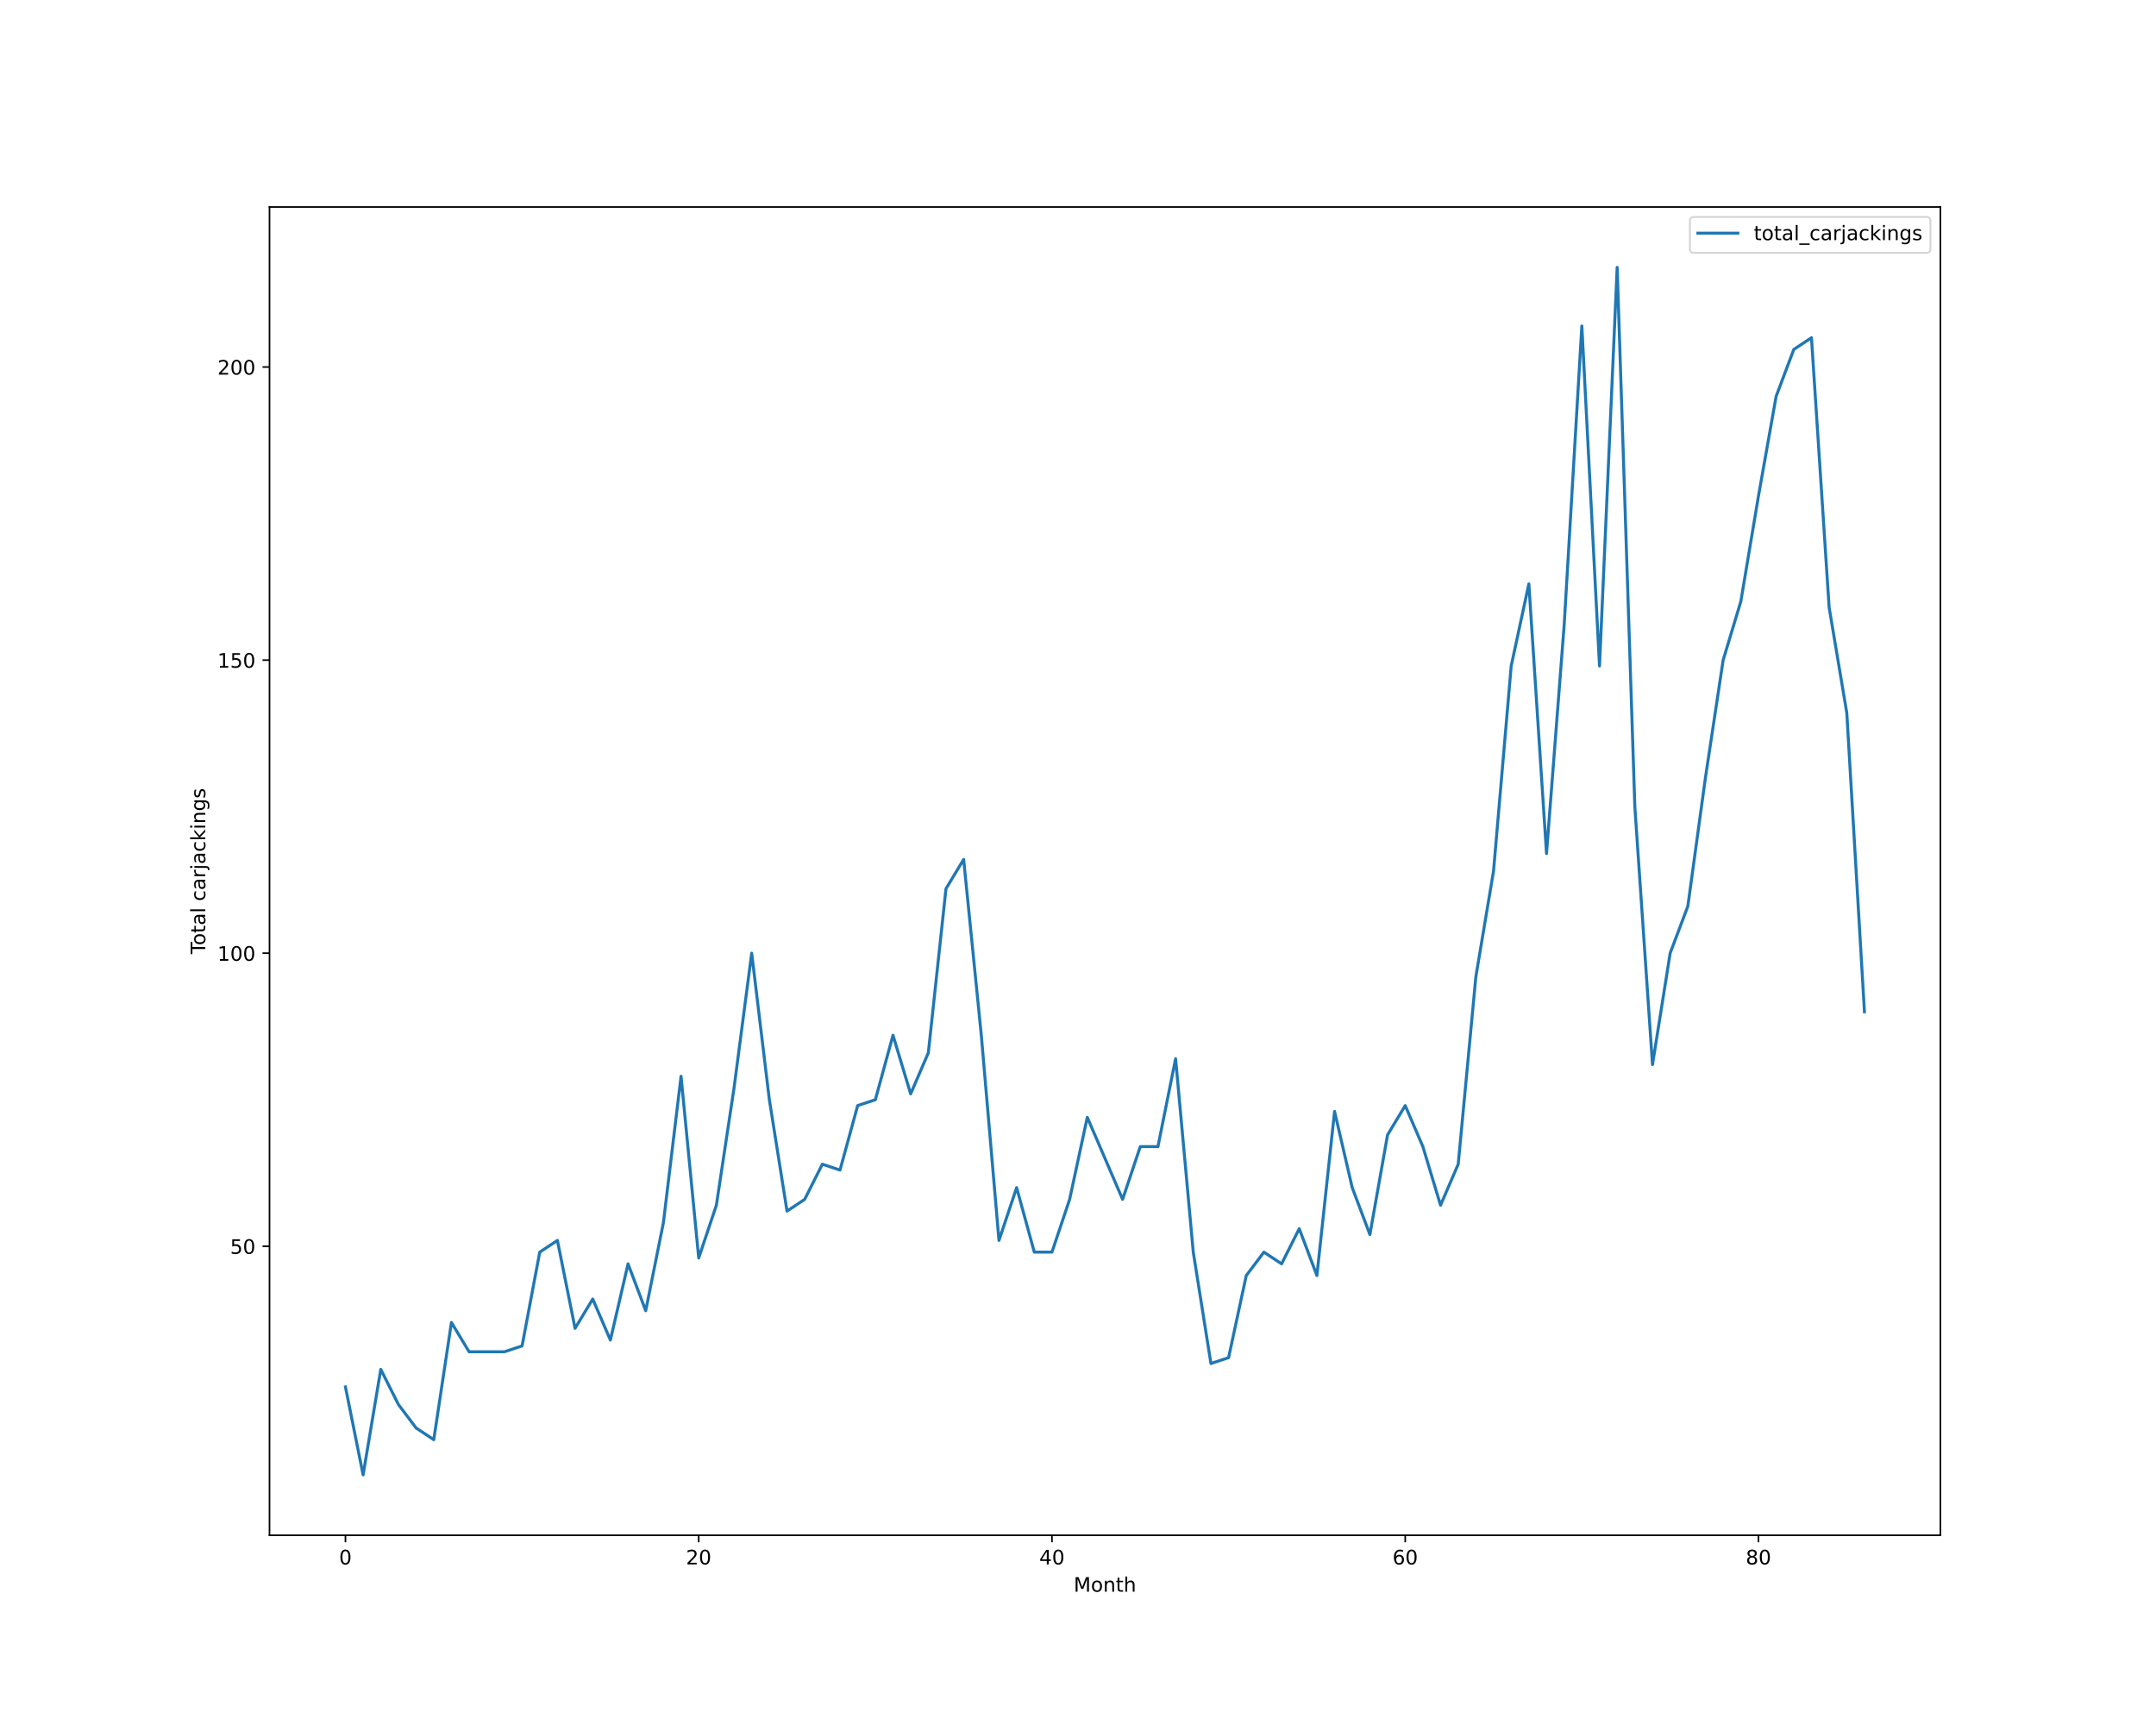
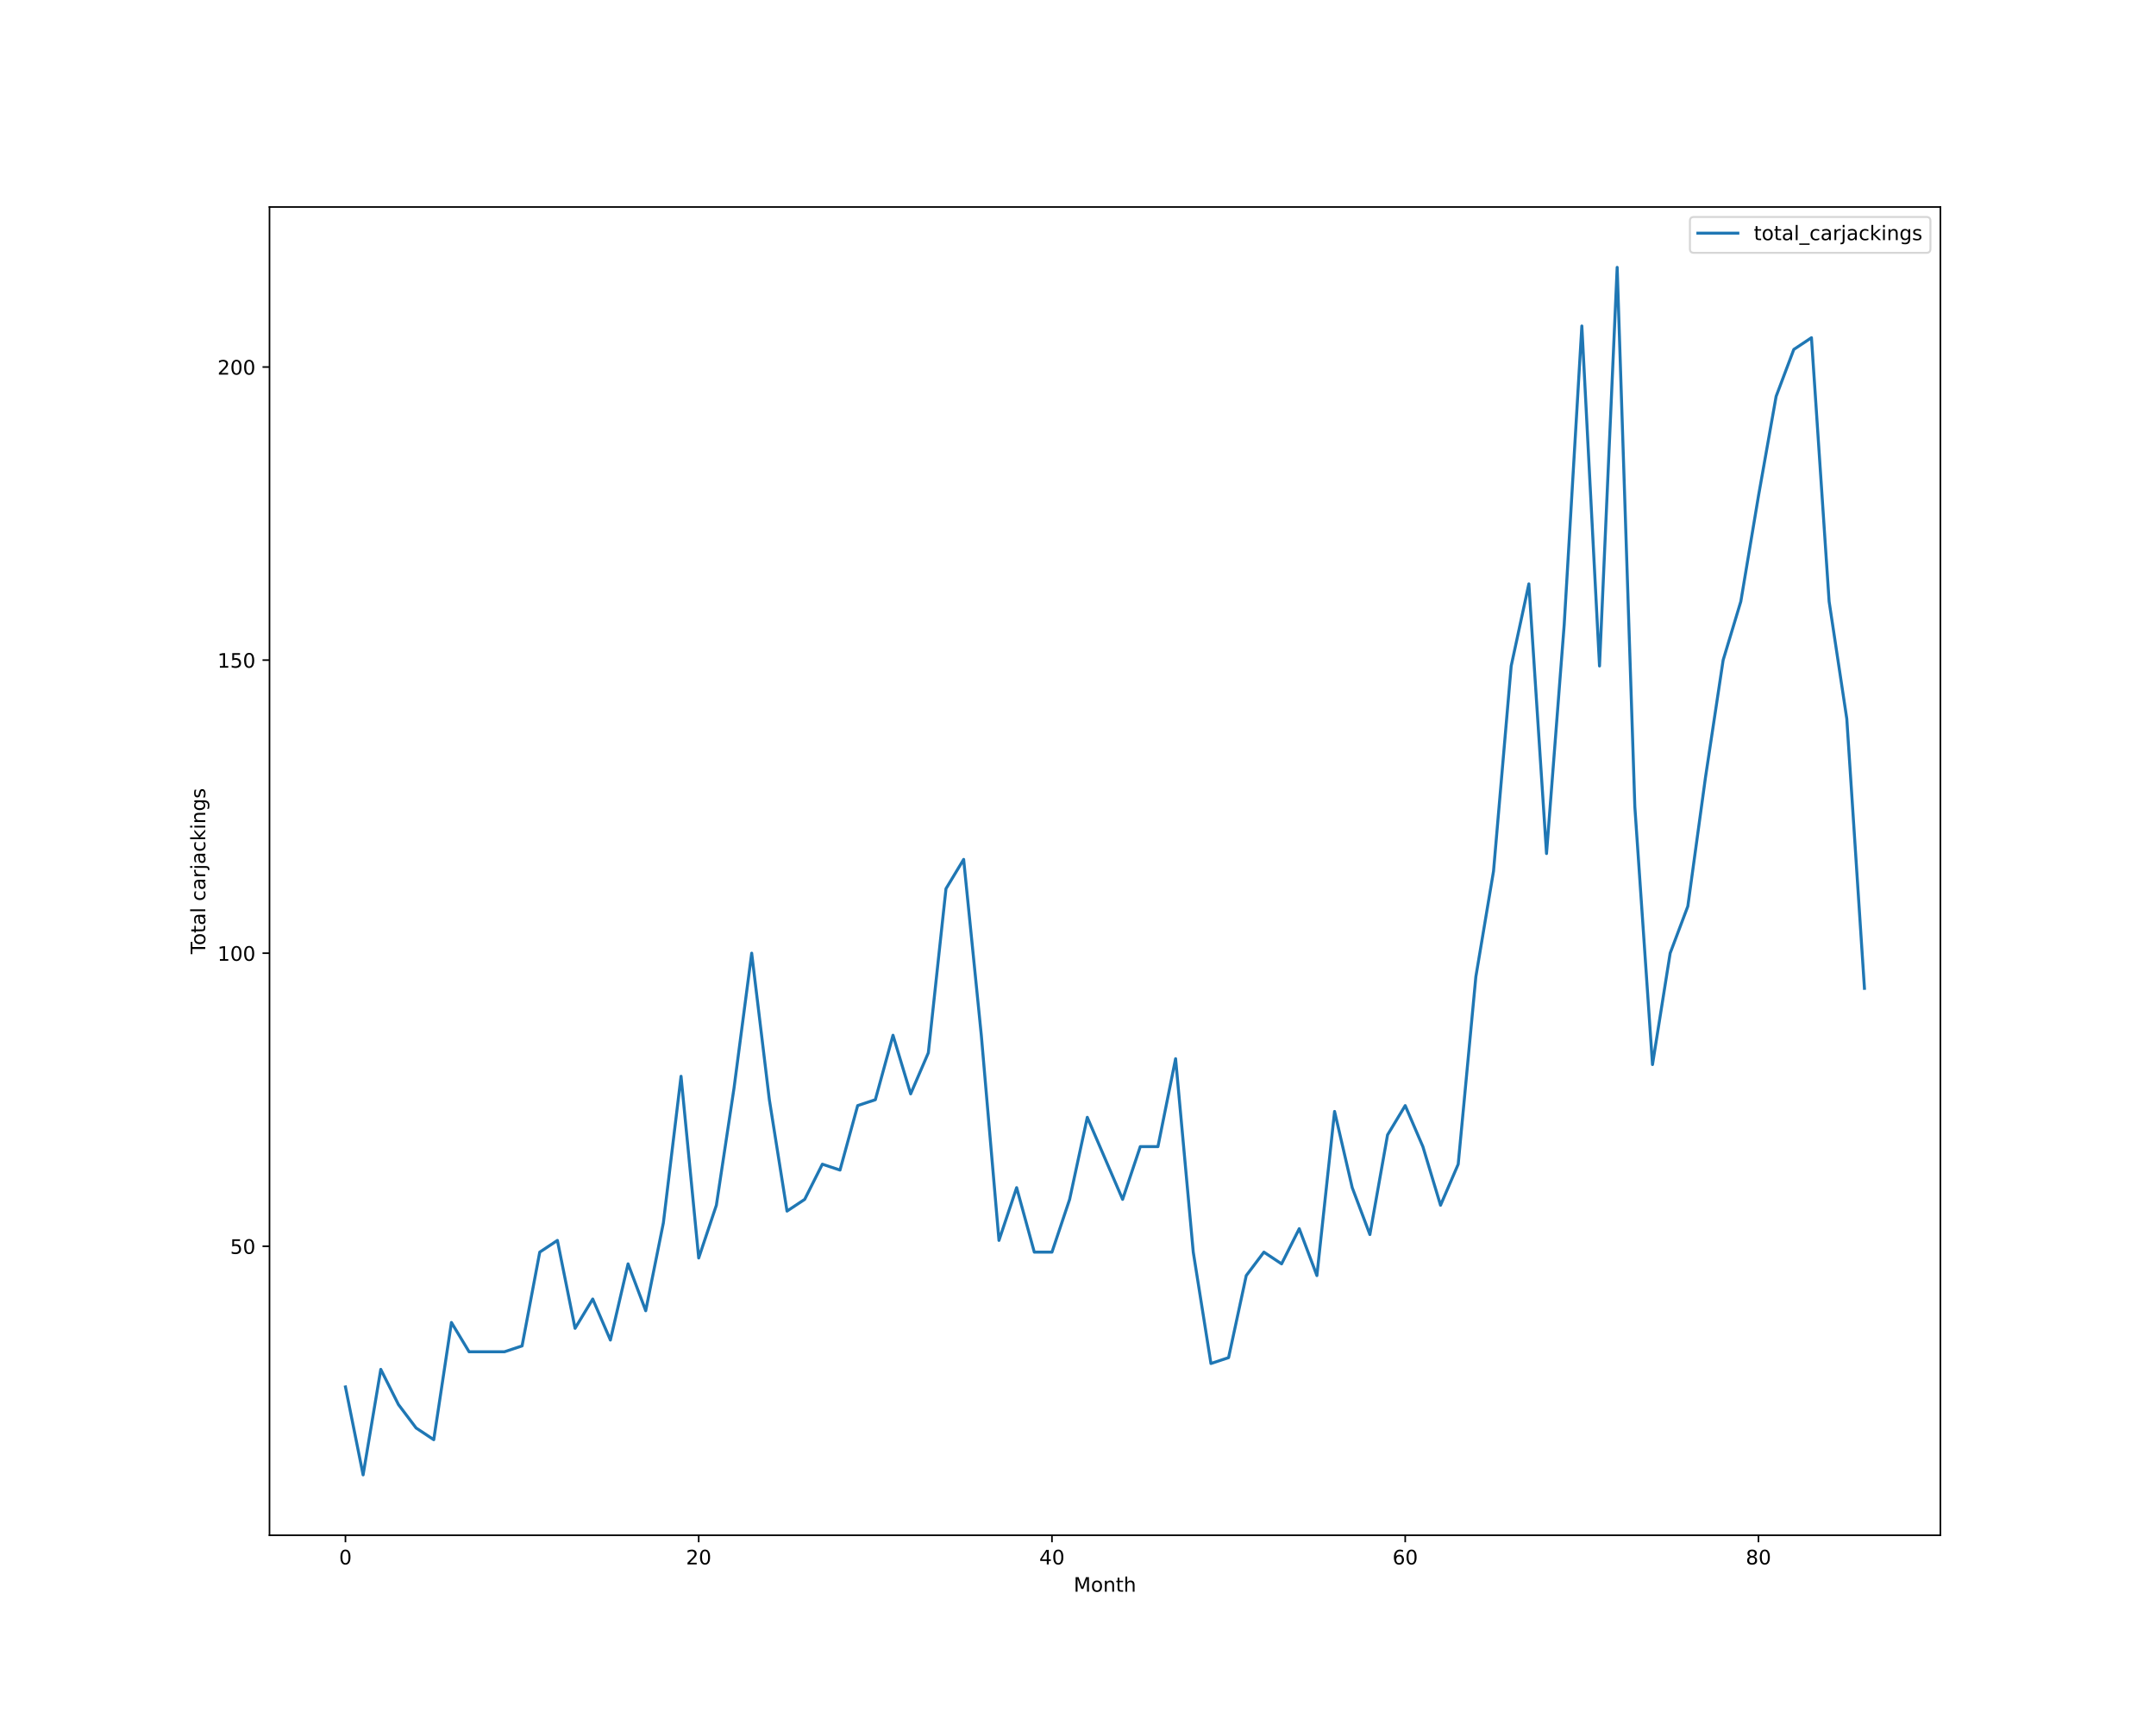
<svg xmlns="http://www.w3.org/2000/svg" xmlns:xlink="http://www.w3.org/1999/xlink" height="864pt" version="1.1" viewBox="0 0 1080 864" width="1080pt">
  <defs>
    <style type="text/css">*{stroke-linecap:butt;stroke-linejoin:round;}</style>
  </defs>
  <g id="figure_1">
    <g id="patch_1">
      <path d="M 0 864  L 1080 864  L 1080 0  L 0 0  z " style="fill:#ffffff;" />
    </g>
    <g id="axes_1">
      <g id="patch_2">
        <path d="M 135 768.96  L 972 768.96  L 972 103.68  L 135 103.68  z " style="fill:#ffffff;" />
      </g>
      <g id="matplotlib.axis_1">
        <g id="xtick_1">
          <g id="line2d_1">
            <defs>
-               <path d="M 0 0  L 0 3.5  " id="m846b04afb1" style="stroke:#000000;stroke-width:0.8;" />
-             </defs>
-             <g>
-               <use style="stroke:#000000;stroke-width:0.8;" x="173.045" xlink:href="#m846b04afb1" y="768.96" />
+               <path d="M 0 0  L 0 3.5  " id="mc279506662" style="stroke:#000000;stroke-width:0.8;" />
+             </defs>
+             <g>
+               <use style="stroke:#000000;stroke-width:0.8;" x="173.045" xlink:href="#mc279506662" y="768.96" />
            </g>
          </g>
          <g id="text_1">
            <g transform="translate(169.8642 783.5584)scale(0.1 -0.1)">
              <defs>
                <path d="M 2034 4250  Q 1547 4250 1301 3770  Q 1056 3291 1056 2328  Q 1056 1369 1301 889  Q 1547 409 2034 409  Q 2525 409 2770 889  Q 3016 1369 3016 2328  Q 3016 3291 2770 3770  Q 2525 4250 2034 4250  z M 2034 4750  Q 2819 4750 3233 4129  Q 3647 3509 3647 2328  Q 3647 1150 3233 529  Q 2819 -91 2034 -91  Q 1250 -91 836 529  Q 422 1150 422 2328  Q 422 3509 836 4129  Q 1250 4750 2034 4750  z " id="DejaVuSans-30" transform="scale(0.015625)" />
              </defs>
              <use xlink:href="#DejaVuSans-30" />
            </g>
          </g>
        </g>
        <g id="xtick_2">
          <g id="line2d_2">
            <g>
-               <use style="stroke:#000000;stroke-width:0.8;" x="350.001" xlink:href="#m846b04afb1" y="768.96" />
+               <use style="stroke:#000000;stroke-width:0.8;" x="350.001" xlink:href="#mc279506662" y="768.96" />
            </g>
          </g>
          <g id="text_2">
            <g transform="translate(343.6386 783.5584)scale(0.1 -0.1)">
              <defs>
                <path d="M 1228 531  L 3431 531  L 3431 0  L 469 0  L 469 531  Q 828 903 1448 1529  Q 2069 2156 2228 2338  Q 2531 2678 2651 2914  Q 2772 3150 2772 3378  Q 2772 3750 2511 3984  Q 2250 4219 1831 4219  Q 1534 4219 1204 4116  Q 875 4013 500 3803  L 500 4441  Q 881 4594 1212 4672  Q 1544 4750 1819 4750  Q 2544 4750 2975 4387  Q 3406 4025 3406 3419  Q 3406 3131 3298 2873  Q 3191 2616 2906 2266  Q 2828 2175 2409 1742  Q 1991 1309 1228 531  z " id="DejaVuSans-32" transform="scale(0.015625)" />
              </defs>
              <use xlink:href="#DejaVuSans-32" />
              <use x="63.623" xlink:href="#DejaVuSans-30" />
            </g>
          </g>
        </g>
        <g id="xtick_3">
          <g id="line2d_3">
            <g>
-               <use style="stroke:#000000;stroke-width:0.8;" x="526.957" xlink:href="#m846b04afb1" y="768.96" />
+               <use style="stroke:#000000;stroke-width:0.8;" x="526.957" xlink:href="#mc279506662" y="768.96" />
            </g>
          </g>
          <g id="text_3">
            <g transform="translate(520.5942 783.5584)scale(0.1 -0.1)">
              <defs>
                <path d="M 2419 4116  L 825 1625  L 2419 1625  L 2419 4116  z M 2253 4666  L 3047 4666  L 3047 1625  L 3713 1625  L 3713 1100  L 3047 1100  L 3047 0  L 2419 0  L 2419 1100  L 313 1100  L 313 1709  L 2253 4666  z " id="DejaVuSans-34" transform="scale(0.015625)" />
              </defs>
              <use xlink:href="#DejaVuSans-34" />
              <use x="63.623" xlink:href="#DejaVuSans-30" />
            </g>
          </g>
        </g>
        <g id="xtick_4">
          <g id="line2d_4">
            <g>
-               <use style="stroke:#000000;stroke-width:0.8;" x="703.912" xlink:href="#m846b04afb1" y="768.96" />
+               <use style="stroke:#000000;stroke-width:0.8;" x="703.912" xlink:href="#mc279506662" y="768.96" />
            </g>
          </g>
          <g id="text_4">
            <g transform="translate(697.5498 783.5584)scale(0.1 -0.1)">
              <defs>
                <path d="M 2113 2584  Q 1688 2584 1439 2293  Q 1191 2003 1191 1497  Q 1191 994 1439 701  Q 1688 409 2113 409  Q 2538 409 2786 701  Q 3034 994 3034 1497  Q 3034 2003 2786 2293  Q 2538 2584 2113 2584  z M 3366 4563  L 3366 3988  Q 3128 4100 2886 4159  Q 2644 4219 2406 4219  Q 1781 4219 1451 3797  Q 1122 3375 1075 2522  Q 1259 2794 1537 2939  Q 1816 3084 2150 3084  Q 2853 3084 3261 2657  Q 3669 2231 3669 1497  Q 3669 778 3244 343  Q 2819 -91 2113 -91  Q 1303 -91 875 529  Q 447 1150 447 2328  Q 447 3434 972 4092  Q 1497 4750 2381 4750  Q 2619 4750 2861 4703  Q 3103 4656 3366 4563  z " id="DejaVuSans-36" transform="scale(0.015625)" />
              </defs>
              <use xlink:href="#DejaVuSans-36" />
              <use x="63.623" xlink:href="#DejaVuSans-30" />
            </g>
          </g>
        </g>
        <g id="xtick_5">
          <g id="line2d_5">
            <g>
-               <use style="stroke:#000000;stroke-width:0.8;" x="880.868" xlink:href="#m846b04afb1" y="768.96" />
+               <use style="stroke:#000000;stroke-width:0.8;" x="880.868" xlink:href="#mc279506662" y="768.96" />
            </g>
          </g>
          <g id="text_5">
            <g transform="translate(874.5054 783.5584)scale(0.1 -0.1)">
              <defs>
                <path d="M 2034 2216  Q 1584 2216 1326 1975  Q 1069 1734 1069 1313  Q 1069 891 1326 650  Q 1584 409 2034 409  Q 2484 409 2743 651  Q 3003 894 3003 1313  Q 3003 1734 2745 1975  Q 2488 2216 2034 2216  z M 1403 2484  Q 997 2584 770 2862  Q 544 3141 544 3541  Q 544 4100 942 4425  Q 1341 4750 2034 4750  Q 2731 4750 3128 4425  Q 3525 4100 3525 3541  Q 3525 3141 3298 2862  Q 3072 2584 2669 2484  Q 3125 2378 3379 2068  Q 3634 1759 3634 1313  Q 3634 634 3220 271  Q 2806 -91 2034 -91  Q 1263 -91 848 271  Q 434 634 434 1313  Q 434 1759 690 2068  Q 947 2378 1403 2484  z M 1172 3481  Q 1172 3119 1398 2916  Q 1625 2713 2034 2713  Q 2441 2713 2670 2916  Q 2900 3119 2900 3481  Q 2900 3844 2670 4047  Q 2441 4250 2034 4250  Q 1625 4250 1398 4047  Q 1172 3844 1172 3481  z " id="DejaVuSans-38" transform="scale(0.015625)" />
              </defs>
              <use xlink:href="#DejaVuSans-38" />
              <use x="63.623" xlink:href="#DejaVuSans-30" />
            </g>
          </g>
        </g>
        <g id="text_6">
          <g transform="translate(537.8289 797.2366)scale(0.1 -0.1)">
            <defs>
              <path d="M 628 4666  L 1569 4666  L 2759 1491  L 3956 4666  L 4897 4666  L 4897 0  L 4281 0  L 4281 4097  L 3078 897  L 2444 897  L 1241 4097  L 1241 0  L 628 0  L 628 4666  z " id="DejaVuSans-4d" transform="scale(0.015625)" />
              <path d="M 1959 3097  Q 1497 3097 1228 2736  Q 959 2375 959 1747  Q 959 1119 1226 758  Q 1494 397 1959 397  Q 2419 397 2687 759  Q 2956 1122 2956 1747  Q 2956 2369 2687 2733  Q 2419 3097 1959 3097  z M 1959 3584  Q 2709 3584 3137 3096  Q 3566 2609 3566 1747  Q 3566 888 3137 398  Q 2709 -91 1959 -91  Q 1206 -91 779 398  Q 353 888 353 1747  Q 353 2609 779 3096  Q 1206 3584 1959 3584  z " id="DejaVuSans-6f" transform="scale(0.015625)" />
              <path d="M 3513 2113  L 3513 0  L 2938 0  L 2938 2094  Q 2938 2591 2744 2837  Q 2550 3084 2163 3084  Q 1697 3084 1428 2787  Q 1159 2491 1159 1978  L 1159 0  L 581 0  L 581 3500  L 1159 3500  L 1159 2956  Q 1366 3272 1645 3428  Q 1925 3584 2291 3584  Q 2894 3584 3203 3211  Q 3513 2838 3513 2113  z " id="DejaVuSans-6e" transform="scale(0.015625)" />
              <path d="M 1172 4494  L 1172 3500  L 2356 3500  L 2356 3053  L 1172 3053  L 1172 1153  Q 1172 725 1289 603  Q 1406 481 1766 481  L 2356 481  L 2356 0  L 1766 0  Q 1100 0 847 248  Q 594 497 594 1153  L 594 3053  L 172 3053  L 172 3500  L 594 3500  L 594 4494  L 1172 4494  z " id="DejaVuSans-74" transform="scale(0.015625)" />
              <path d="M 3513 2113  L 3513 0  L 2938 0  L 2938 2094  Q 2938 2591 2744 2837  Q 2550 3084 2163 3084  Q 1697 3084 1428 2787  Q 1159 2491 1159 1978  L 1159 0  L 581 0  L 581 4863  L 1159 4863  L 1159 2956  Q 1366 3272 1645 3428  Q 1925 3584 2291 3584  Q 2894 3584 3203 3211  Q 3513 2838 3513 2113  z " id="DejaVuSans-68" transform="scale(0.015625)" />
            </defs>
            <use xlink:href="#DejaVuSans-4d" />
            <use x="86.279" xlink:href="#DejaVuSans-6f" />
            <use x="147.461" xlink:href="#DejaVuSans-6e" />
            <use x="210.84" xlink:href="#DejaVuSans-74" />
            <use x="250.049" xlink:href="#DejaVuSans-68" />
          </g>
        </g>
      </g>
      <g id="matplotlib.axis_2">
        <g id="ytick_1">
          <g id="line2d_6">
            <defs>
-               <path d="M 0 0  L -3.5 0  " id="mbfc8d035c1" style="stroke:#000000;stroke-width:0.8;" />
-             </defs>
-             <g>
-               <use style="stroke:#000000;stroke-width:0.8;" x="135" xlink:href="#mbfc8d035c1" y="624.219" />
+               <path d="M 0 0  L -3.5 0  " id="m8b9c99a1fc" style="stroke:#000000;stroke-width:0.8;" />
+             </defs>
+             <g>
+               <use style="stroke:#000000;stroke-width:0.8;" x="135" xlink:href="#m8b9c99a1fc" y="624.219" />
            </g>
          </g>
          <g id="text_7">
            <g transform="translate(115.275 628.0182)scale(0.1 -0.1)">
              <defs>
                <path d="M 691 4666  L 3169 4666  L 3169 4134  L 1269 4134  L 1269 2991  Q 1406 3038 1543 3061  Q 1681 3084 1819 3084  Q 2600 3084 3056 2656  Q 3513 2228 3513 1497  Q 3513 744 3044 326  Q 2575 -91 1722 -91  Q 1428 -91 1123 -41  Q 819 9 494 109  L 494 744  Q 775 591 1075 516  Q 1375 441 1709 441  Q 2250 441 2565 725  Q 2881 1009 2881 1497  Q 2881 1984 2565 2268  Q 2250 2553 1709 2553  Q 1456 2553 1204 2497  Q 953 2441 691 2322  L 691 4666  z " id="DejaVuSans-35" transform="scale(0.015625)" />
              </defs>
              <use xlink:href="#DejaVuSans-35" />
              <use x="63.623" xlink:href="#DejaVuSans-30" />
            </g>
          </g>
        </g>
        <g id="ytick_2">
          <g id="line2d_7">
            <g>
-               <use style="stroke:#000000;stroke-width:0.8;" x="135" xlink:href="#mbfc8d035c1" y="477.423" />
+               <use style="stroke:#000000;stroke-width:0.8;" x="135" xlink:href="#m8b9c99a1fc" y="477.423" />
            </g>
          </g>
          <g id="text_8">
            <g transform="translate(108.9125 481.2221)scale(0.1 -0.1)">
              <defs>
                <path d="M 794 531  L 1825 531  L 1825 4091  L 703 3866  L 703 4441  L 1819 4666  L 2450 4666  L 2450 531  L 3481 531  L 3481 0  L 794 0  L 794 531  z " id="DejaVuSans-31" transform="scale(0.015625)" />
              </defs>
              <use xlink:href="#DejaVuSans-31" />
              <use x="63.623" xlink:href="#DejaVuSans-30" />
              <use x="127.246" xlink:href="#DejaVuSans-30" />
            </g>
          </g>
        </g>
        <g id="ytick_3">
          <g id="line2d_8">
            <g>
-               <use style="stroke:#000000;stroke-width:0.8;" x="135" xlink:href="#mbfc8d035c1" y="330.627" />
+               <use style="stroke:#000000;stroke-width:0.8;" x="135" xlink:href="#m8b9c99a1fc" y="330.627" />
            </g>
          </g>
          <g id="text_9">
            <g transform="translate(108.9125 334.426)scale(0.1 -0.1)">
              <use xlink:href="#DejaVuSans-31" />
              <use x="63.623" xlink:href="#DejaVuSans-35" />
              <use x="127.246" xlink:href="#DejaVuSans-30" />
            </g>
          </g>
        </g>
        <g id="ytick_4">
          <g id="line2d_9">
            <g>
-               <use style="stroke:#000000;stroke-width:0.8;" x="135" xlink:href="#mbfc8d035c1" y="183.831" />
+               <use style="stroke:#000000;stroke-width:0.8;" x="135" xlink:href="#m8b9c99a1fc" y="183.831" />
            </g>
          </g>
          <g id="text_10">
            <g transform="translate(108.9125 187.6299)scale(0.1 -0.1)">
              <use xlink:href="#DejaVuSans-32" />
              <use x="63.623" xlink:href="#DejaVuSans-30" />
              <use x="127.246" xlink:href="#DejaVuSans-30" />
            </g>
          </g>
        </g>
        <g id="text_11">
          <g transform="translate(102.8328 477.8888)rotate(-90)scale(0.1 -0.1)">
            <defs>
              <path d="M -19 4666  L 3928 4666  L 3928 4134  L 2272 4134  L 2272 0  L 1638 0  L 1638 4134  L -19 4134  L -19 4666  z " id="DejaVuSans-54" transform="scale(0.015625)" />
              <path d="M 2194 1759  Q 1497 1759 1228 1600  Q 959 1441 959 1056  Q 959 750 1161 570  Q 1363 391 1709 391  Q 2188 391 2477 730  Q 2766 1069 2766 1631  L 2766 1759  L 2194 1759  z M 3341 1997  L 3341 0  L 2766 0  L 2766 531  Q 2569 213 2275 61  Q 1981 -91 1556 -91  Q 1019 -91 701 211  Q 384 513 384 1019  Q 384 1609 779 1909  Q 1175 2209 1959 2209  L 2766 2209  L 2766 2266  Q 2766 2663 2505 2880  Q 2244 3097 1772 3097  Q 1472 3097 1187 3025  Q 903 2953 641 2809  L 641 3341  Q 956 3463 1253 3523  Q 1550 3584 1831 3584  Q 2591 3584 2966 3190  Q 3341 2797 3341 1997  z " id="DejaVuSans-61" transform="scale(0.015625)" />
              <path d="M 603 4863  L 1178 4863  L 1178 0  L 603 0  L 603 4863  z " id="DejaVuSans-6c" transform="scale(0.015625)" />
              <path id="DejaVuSans-20" transform="scale(0.015625)" />
              <path d="M 3122 3366  L 3122 2828  Q 2878 2963 2633 3030  Q 2388 3097 2138 3097  Q 1578 3097 1268 2742  Q 959 2388 959 1747  Q 959 1106 1268 751  Q 1578 397 2138 397  Q 2388 397 2633 464  Q 2878 531 3122 666  L 3122 134  Q 2881 22 2623 -34  Q 2366 -91 2075 -91  Q 1284 -91 818 406  Q 353 903 353 1747  Q 353 2603 823 3093  Q 1294 3584 2113 3584  Q 2378 3584 2631 3529  Q 2884 3475 3122 3366  z " id="DejaVuSans-63" transform="scale(0.015625)" />
              <path d="M 2631 2963  Q 2534 3019 2420 3045  Q 2306 3072 2169 3072  Q 1681 3072 1420 2755  Q 1159 2438 1159 1844  L 1159 0  L 581 0  L 581 3500  L 1159 3500  L 1159 2956  Q 1341 3275 1631 3429  Q 1922 3584 2338 3584  Q 2397 3584 2469 3576  Q 2541 3569 2628 3553  L 2631 2963  z " id="DejaVuSans-72" transform="scale(0.015625)" />
              <path d="M 603 3500  L 1178 3500  L 1178 -63  Q 1178 -731 923 -1031  Q 669 -1331 103 -1331  L -116 -1331  L -116 -844  L 38 -844  Q 366 -844 484 -692  Q 603 -541 603 -63  L 603 3500  z M 603 4863  L 1178 4863  L 1178 4134  L 603 4134  L 603 4863  z " id="DejaVuSans-6a" transform="scale(0.015625)" />
              <path d="M 581 4863  L 1159 4863  L 1159 1991  L 2875 3500  L 3609 3500  L 1753 1863  L 3688 0  L 2938 0  L 1159 1709  L 1159 0  L 581 0  L 581 4863  z " id="DejaVuSans-6b" transform="scale(0.015625)" />
              <path d="M 603 3500  L 1178 3500  L 1178 0  L 603 0  L 603 3500  z M 603 4863  L 1178 4863  L 1178 4134  L 603 4134  L 603 4863  z " id="DejaVuSans-69" transform="scale(0.015625)" />
              <path d="M 2906 1791  Q 2906 2416 2648 2759  Q 2391 3103 1925 3103  Q 1463 3103 1205 2759  Q 947 2416 947 1791  Q 947 1169 1205 825  Q 1463 481 1925 481  Q 2391 481 2648 825  Q 2906 1169 2906 1791  z M 3481 434  Q 3481 -459 3084 -895  Q 2688 -1331 1869 -1331  Q 1566 -1331 1297 -1286  Q 1028 -1241 775 -1147  L 775 -588  Q 1028 -725 1275 -790  Q 1522 -856 1778 -856  Q 2344 -856 2625 -561  Q 2906 -266 2906 331  L 2906 616  Q 2728 306 2450 153  Q 2172 0 1784 0  Q 1141 0 747 490  Q 353 981 353 1791  Q 353 2603 747 3093  Q 1141 3584 1784 3584  Q 2172 3584 2450 3431  Q 2728 3278 2906 2969  L 2906 3500  L 3481 3500  L 3481 434  z " id="DejaVuSans-67" transform="scale(0.015625)" />
              <path d="M 2834 3397  L 2834 2853  Q 2591 2978 2328 3040  Q 2066 3103 1784 3103  Q 1356 3103 1142 2972  Q 928 2841 928 2578  Q 928 2378 1081 2264  Q 1234 2150 1697 2047  L 1894 2003  Q 2506 1872 2764 1633  Q 3022 1394 3022 966  Q 3022 478 2636 193  Q 2250 -91 1575 -91  Q 1294 -91 989 -36  Q 684 19 347 128  L 347 722  Q 666 556 975 473  Q 1284 391 1588 391  Q 1994 391 2212 530  Q 2431 669 2431 922  Q 2431 1156 2273 1281  Q 2116 1406 1581 1522  L 1381 1569  Q 847 1681 609 1914  Q 372 2147 372 2553  Q 372 3047 722 3315  Q 1072 3584 1716 3584  Q 2034 3584 2315 3537  Q 2597 3491 2834 3397  z " id="DejaVuSans-73" transform="scale(0.015625)" />
            </defs>
            <use xlink:href="#DejaVuSans-54" />
            <use x="44.084" xlink:href="#DejaVuSans-6f" />
            <use x="105.266" xlink:href="#DejaVuSans-74" />
            <use x="144.475" xlink:href="#DejaVuSans-61" />
            <use x="205.754" xlink:href="#DejaVuSans-6c" />
            <use x="233.537" xlink:href="#DejaVuSans-20" />
            <use x="265.324" xlink:href="#DejaVuSans-63" />
            <use x="320.305" xlink:href="#DejaVuSans-61" />
            <use x="381.584" xlink:href="#DejaVuSans-72" />
            <use x="422.697" xlink:href="#DejaVuSans-6a" />
            <use x="450.48" xlink:href="#DejaVuSans-61" />
            <use x="511.76" xlink:href="#DejaVuSans-63" />
            <use x="566.74" xlink:href="#DejaVuSans-6b" />
            <use x="624.65" xlink:href="#DejaVuSans-69" />
            <use x="652.434" xlink:href="#DejaVuSans-6e" />
            <use x="715.812" xlink:href="#DejaVuSans-67" />
            <use x="779.289" xlink:href="#DejaVuSans-73" />
          </g>
        </g>
      </g>
      <g id="line2d_10">
-         <path clip-path="url(#p6d9b1dc336)" d="M 173.045 694.681  L 181.893 738.72  L 190.741 685.873  L 199.589 703.489  L 208.437 715.233  L 217.284 721.104  L 226.132 662.386  L 234.98 677.066  L 243.828 677.066  L 252.675 677.066  L 261.523 674.13  L 270.371 627.155  L 279.219 621.283  L 288.067 665.322  L 296.914 650.642  L 305.762 671.194  L 314.61 633.027  L 323.458 656.514  L 332.305 612.475  L 341.153 539.077  L 350.001 630.091  L 358.849 603.668  L 367.697 544.949  L 376.544 477.423  L 385.392 550.821  L 394.24 606.603  L 403.088 600.732  L 411.936 583.116  L 420.783 586.052  L 429.631 553.757  L 438.479 550.821  L 447.327 518.526  L 456.174 547.885  L 465.022 527.334  L 473.87 445.128  L 482.718 430.448  L 491.566 518.526  L 500.413 621.283  L 509.261 594.86  L 518.109 627.155  L 526.957 627.155  L 535.804 600.732  L 544.652 559.629  L 553.5 580.18  L 562.348 600.732  L 571.196 574.308  L 580.043 574.308  L 588.891 530.27  L 597.739 627.155  L 606.587 682.937  L 615.434 680.002  L 624.282 638.899  L 633.13 627.155  L 641.978 633.027  L 650.826 615.411  L 659.673 638.899  L 668.521 556.693  L 677.369 594.86  L 686.217 618.347  L 695.064 568.437  L 703.912 553.757  L 712.76 574.308  L 721.608 603.668  L 730.456 583.116  L 739.303 489.167  L 748.151 436.32  L 756.999 333.563  L 765.847 292.46  L 774.695 427.512  L 783.542 313.011  L 792.39 163.279  L 801.238 333.563  L 810.086 133.92  L 818.933 404.025  L 827.781 533.205  L 836.629 477.423  L 845.477 453.936  L 854.325 389.345  L 863.172 330.627  L 872.02 301.268  L 880.868 248.421  L 889.716 198.51  L 898.563 175.023  L 907.411 169.151  L 916.259 304.203  L 925.107 357.05  L 933.955 506.782  " style="fill:none;stroke:#1f77b4;stroke-linecap:square;stroke-width:1.5;" />
+         <path clip-path="url(#p63c5b82d4f)" d="M 173.045 694.681  L 181.893 738.72  L 190.741 685.873  L 199.589 703.489  L 208.437 715.233  L 217.284 721.104  L 226.132 662.386  L 234.98 677.066  L 243.828 677.066  L 252.675 677.066  L 261.523 674.13  L 270.371 627.155  L 279.219 621.283  L 288.067 665.322  L 296.914 650.642  L 305.762 671.194  L 314.61 633.027  L 323.458 656.514  L 332.305 612.475  L 341.153 539.077  L 350.001 630.091  L 358.849 603.668  L 367.697 544.949  L 376.544 477.423  L 385.392 550.821  L 394.24 606.603  L 403.088 600.732  L 411.936 583.116  L 420.783 586.052  L 429.631 553.757  L 438.479 550.821  L 447.327 518.526  L 456.174 547.885  L 465.022 527.334  L 473.87 445.128  L 482.718 430.448  L 491.566 518.526  L 500.413 621.283  L 509.261 594.86  L 518.109 627.155  L 526.957 627.155  L 535.804 600.732  L 544.652 559.629  L 553.5 580.18  L 562.348 600.732  L 571.196 574.308  L 580.043 574.308  L 588.891 530.27  L 597.739 627.155  L 606.587 682.937  L 615.434 680.002  L 624.282 638.899  L 633.13 627.155  L 641.978 633.027  L 650.826 615.411  L 659.673 638.899  L 668.521 556.693  L 677.369 594.86  L 686.217 618.347  L 695.064 568.437  L 703.912 553.757  L 712.76 574.308  L 721.608 603.668  L 730.456 583.116  L 739.303 489.167  L 748.151 436.32  L 756.999 333.563  L 765.847 292.46  L 774.695 427.512  L 783.542 313.011  L 792.39 163.279  L 801.238 333.563  L 810.086 133.92  L 818.933 404.025  L 827.781 533.205  L 836.629 477.423  L 845.477 453.936  L 854.325 389.345  L 863.172 330.627  L 872.02 301.268  L 880.868 248.421  L 889.716 198.51  L 898.563 175.023  L 907.411 169.151  L 916.259 301.268  L 925.107 359.986  L 933.955 495.038  " style="fill:none;stroke:#1f77b4;stroke-linecap:square;stroke-width:1.5;" />
      </g>
      <g id="patch_3">
        <path d="M 135 768.96  L 135 103.68  " style="fill:none;stroke:#000000;stroke-linecap:square;stroke-linejoin:miter;stroke-width:0.8;" />
      </g>
      <g id="patch_4">
        <path d="M 972 768.96  L 972 103.68  " style="fill:none;stroke:#000000;stroke-linecap:square;stroke-linejoin:miter;stroke-width:0.8;" />
      </g>
      <g id="patch_5">
        <path d="M 135 768.96  L 972 768.96  " style="fill:none;stroke:#000000;stroke-linecap:square;stroke-linejoin:miter;stroke-width:0.8;" />
      </g>
      <g id="patch_6">
        <path d="M 135 103.68  L 972 103.68  " style="fill:none;stroke:#000000;stroke-linecap:square;stroke-linejoin:miter;stroke-width:0.8;" />
      </g>
      <g id="legend_1">
        <g id="patch_7">
          <path d="M 848.528 126.636  L 965 126.636  Q 967 126.636 967 124.636  L 967 110.68  Q 967 108.68 965 108.68  L 848.528 108.68  Q 846.528 108.68 846.528 110.68  L 846.528 124.636  Q 846.528 126.636 848.528 126.636  z " style="fill:#ffffff;opacity:0.8;stroke:#cccccc;stroke-linejoin:miter;" />
        </g>
        <g id="line2d_11">
          <path d="M 850.528 116.778  L 870.528 116.778  " style="fill:none;stroke:#1f77b4;stroke-linecap:square;stroke-width:1.5;" />
        </g>
        <g id="line2d_12" />
        <g id="text_12">
          <g transform="translate(878.5281 120.2784)scale(0.1 -0.1)">
            <defs>
              <path d="M 3263 -1063  L 3263 -1509  L -63 -1509  L -63 -1063  L 3263 -1063  z " id="DejaVuSans-5f" transform="scale(0.015625)" />
            </defs>
            <use xlink:href="#DejaVuSans-74" />
            <use x="39.209" xlink:href="#DejaVuSans-6f" />
            <use x="100.391" xlink:href="#DejaVuSans-74" />
            <use x="139.6" xlink:href="#DejaVuSans-61" />
            <use x="200.879" xlink:href="#DejaVuSans-6c" />
            <use x="228.662" xlink:href="#DejaVuSans-5f" />
            <use x="278.662" xlink:href="#DejaVuSans-63" />
            <use x="333.643" xlink:href="#DejaVuSans-61" />
            <use x="394.922" xlink:href="#DejaVuSans-72" />
            <use x="436.035" xlink:href="#DejaVuSans-6a" />
            <use x="463.818" xlink:href="#DejaVuSans-61" />
            <use x="525.098" xlink:href="#DejaVuSans-63" />
            <use x="580.078" xlink:href="#DejaVuSans-6b" />
            <use x="637.988" xlink:href="#DejaVuSans-69" />
            <use x="665.771" xlink:href="#DejaVuSans-6e" />
            <use x="729.15" xlink:href="#DejaVuSans-67" />
            <use x="792.627" xlink:href="#DejaVuSans-73" />
          </g>
        </g>
      </g>
    </g>
  </g>
  <defs>
-     <clipPath id="p6d9b1dc336">
+     <clipPath id="p63c5b82d4f">
      <rect height="665.28" width="837" x="135" y="103.68" />
    </clipPath>
  </defs>
</svg>
